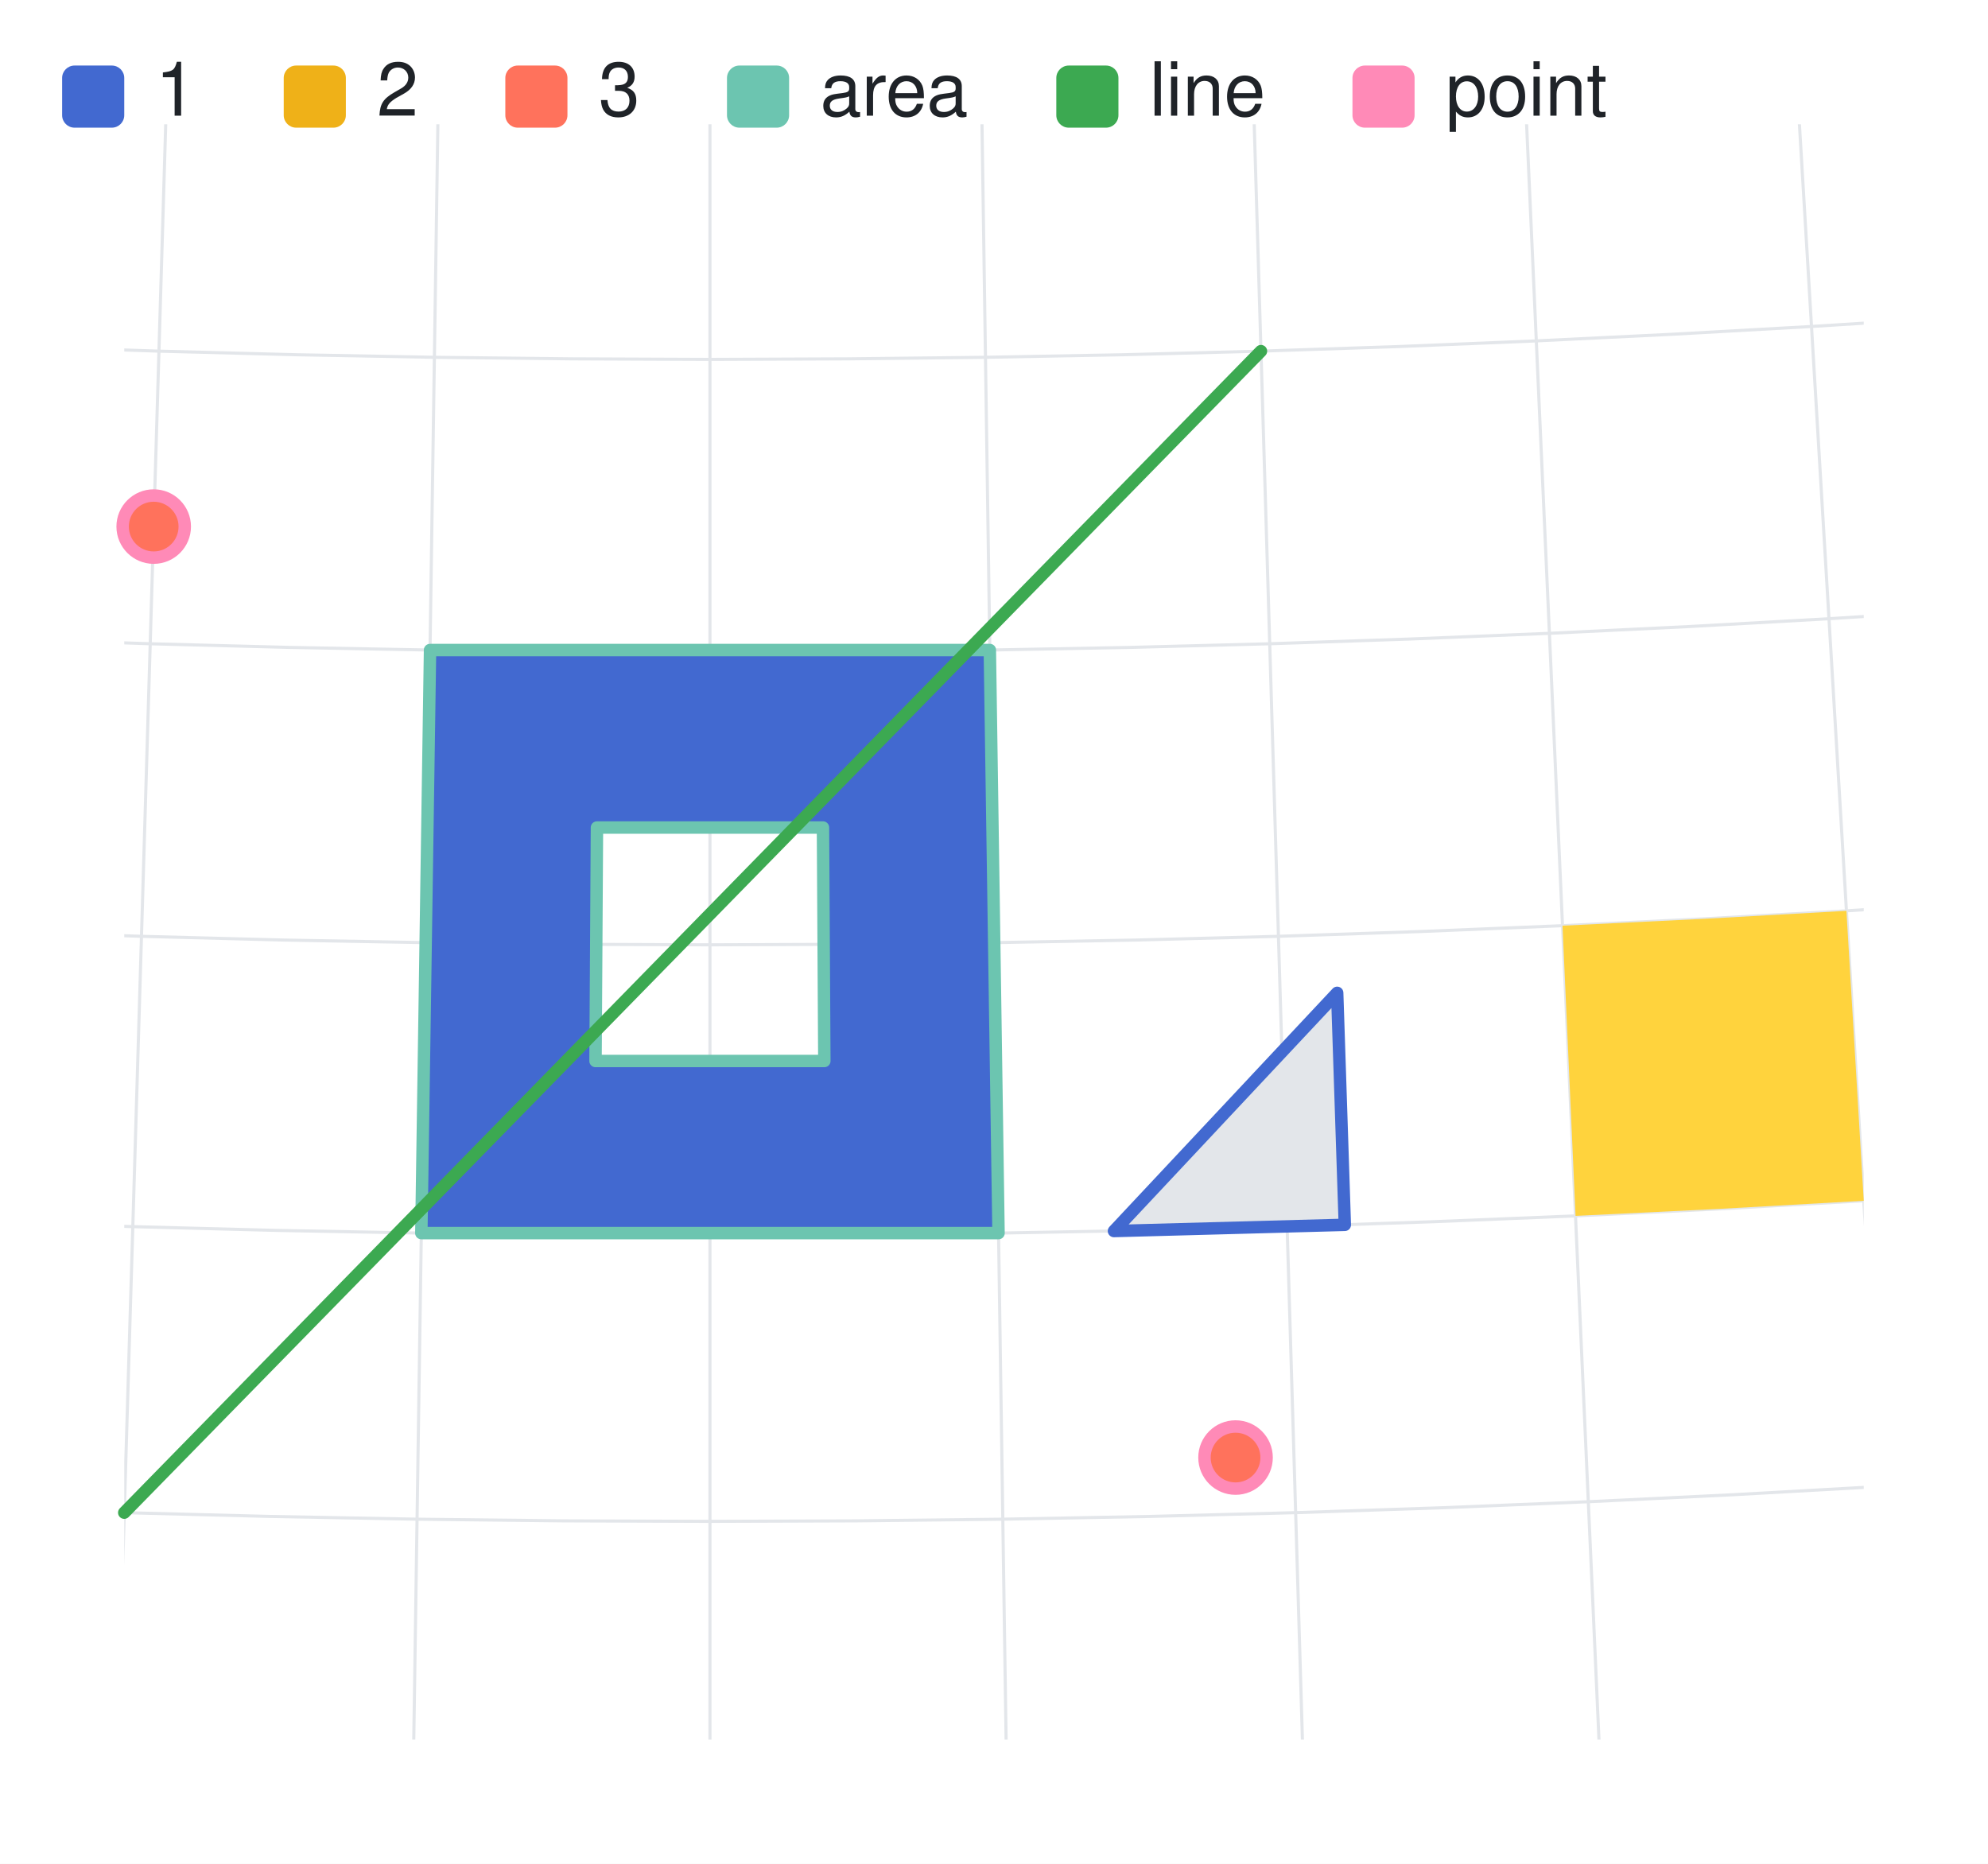
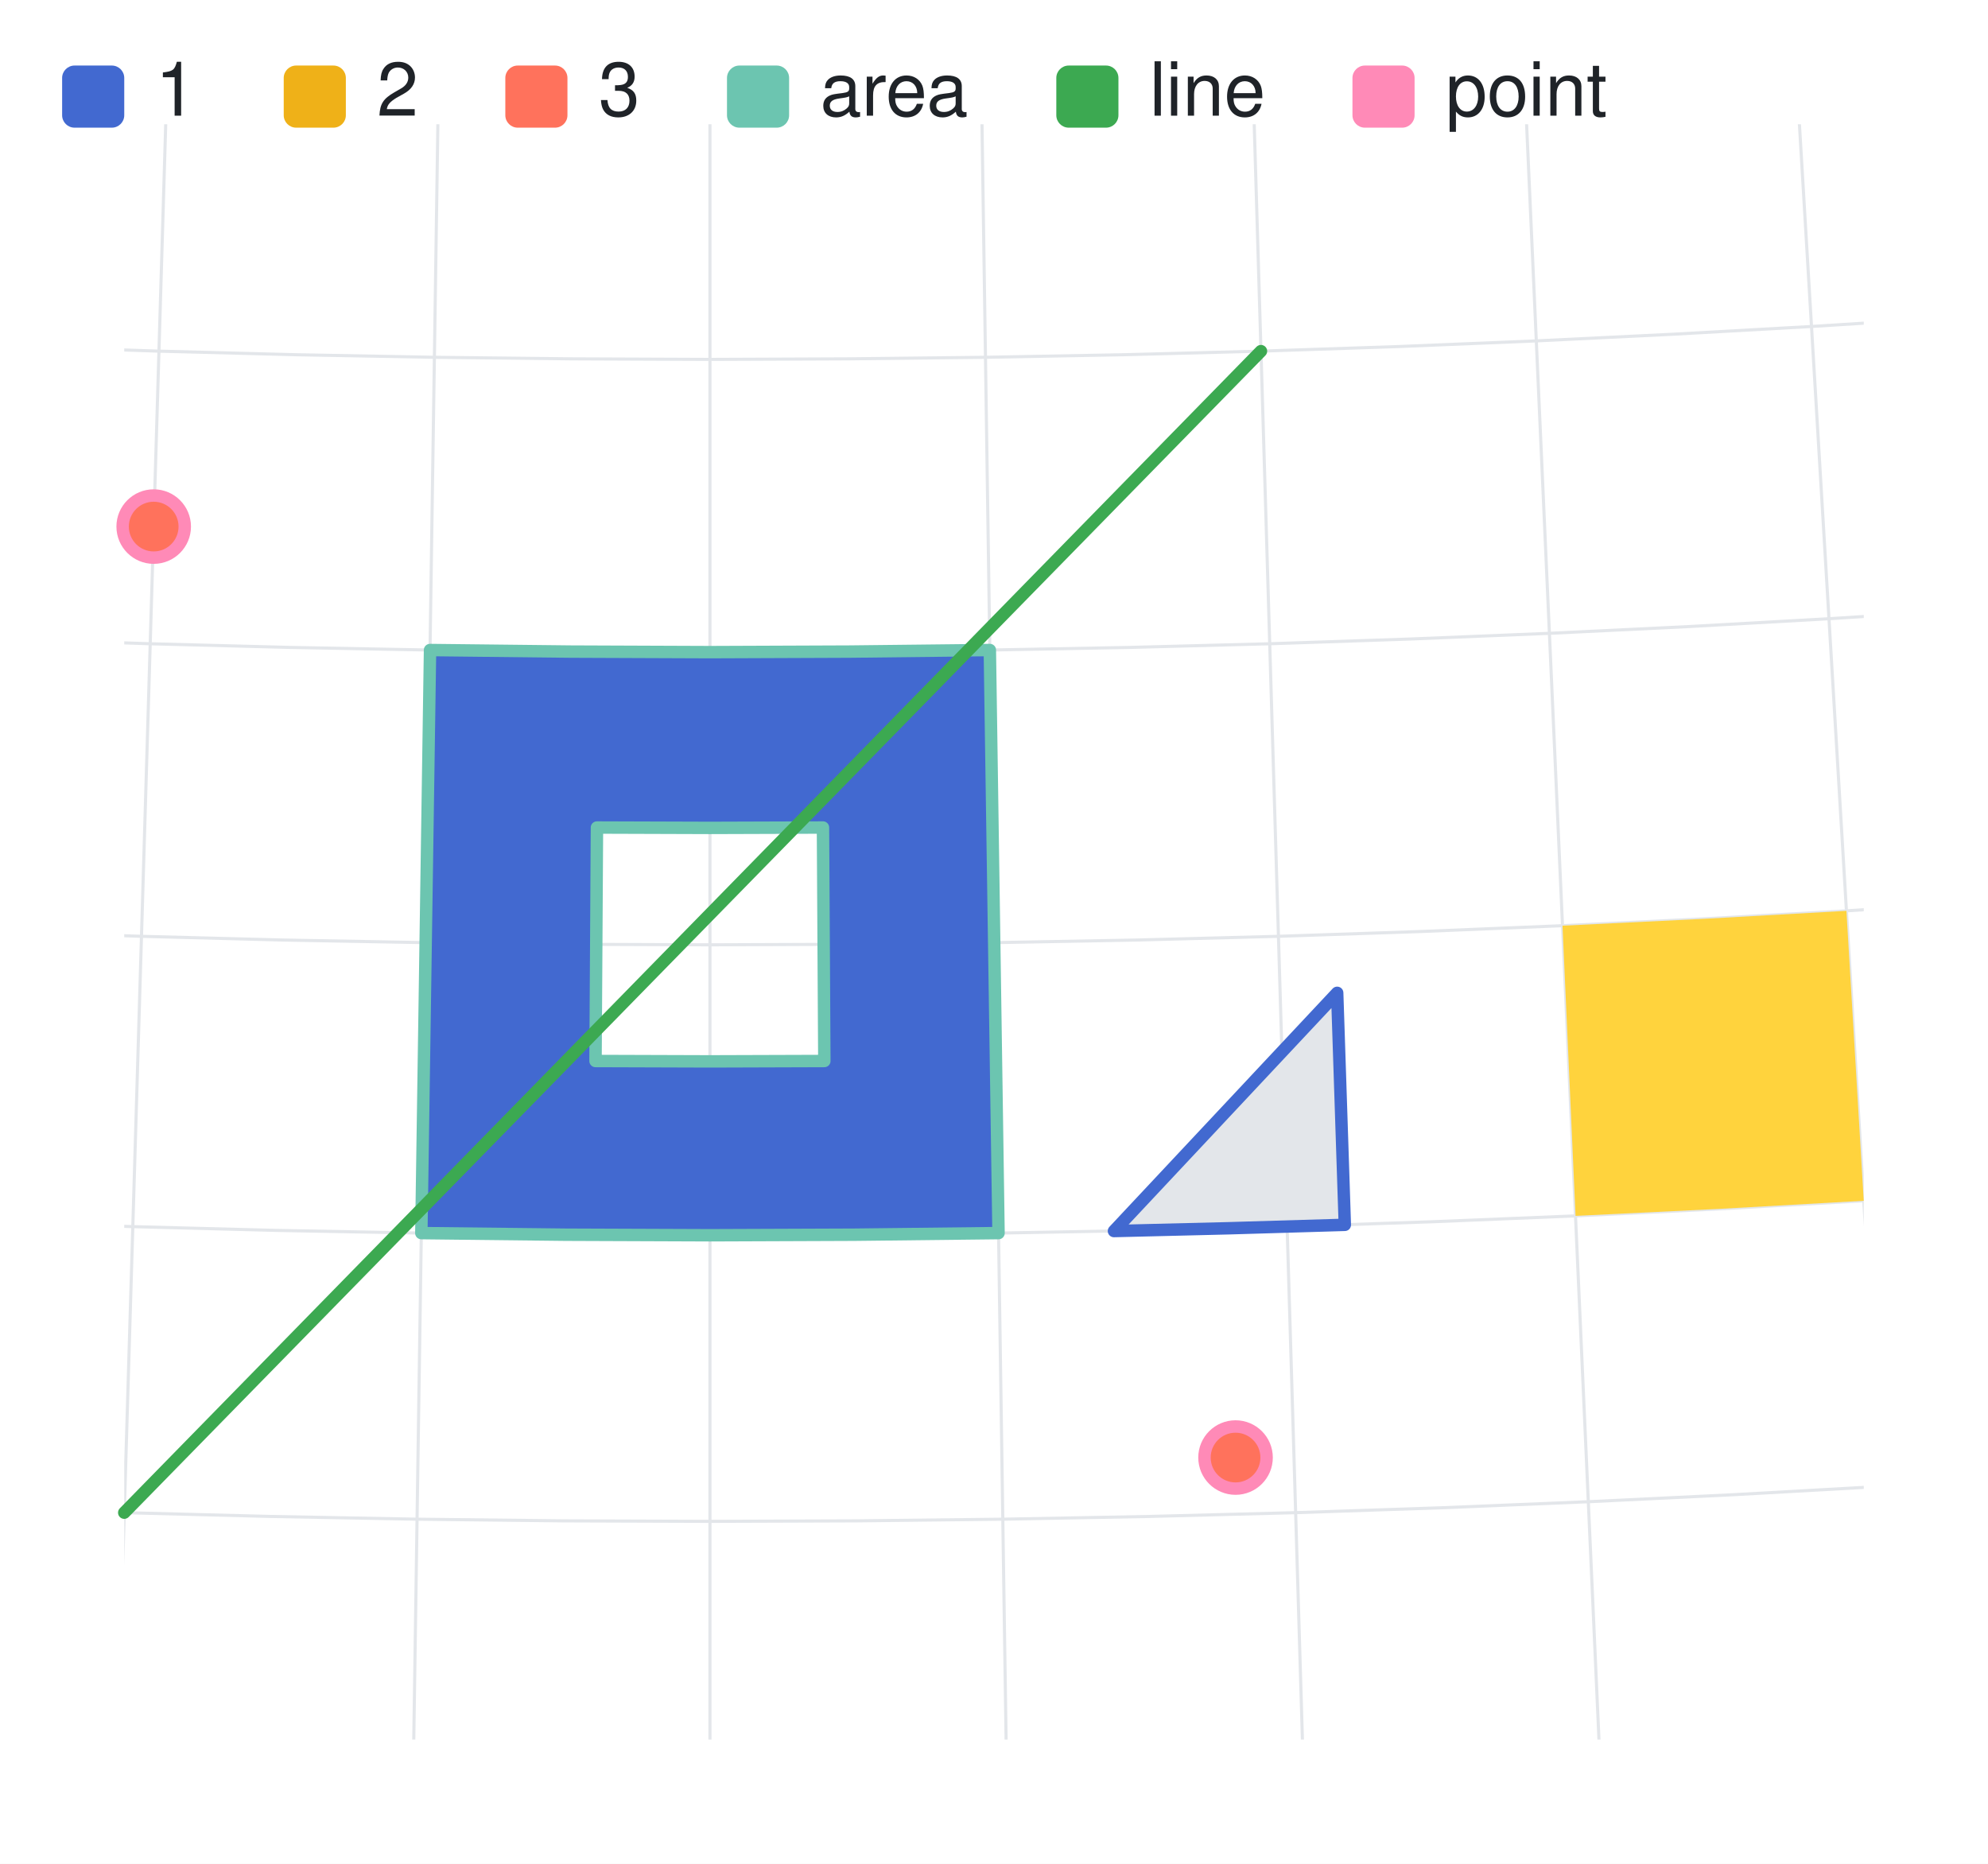
<svg xmlns="http://www.w3.org/2000/svg" width="320" height="300" viewBox="0 0 320 300" role="img" font-family="Helvetica, Arial, sans-serif">
  <defs>
    <clipPath id="chart-clip0">
      <rect x="20" y="20" width="280" height="260" />
    </clipPath>
  </defs>
  <rect width="320" height="300" fill="#ffffff" />
  <g class="grid">
    <g class="graticule" clip-path="url(#chart-clip0)">
      <path d="M-29.13,286.73 L-16.65,8.15 M18.66,288.51 L26.98,9.78 M66.46,289.58 L70.62,10.76 M114.28,289.94 L114.28,11.08 M162.09,289.58 L157.93,10.76 M209.9,288.51 L201.58,9.78 M257.68,286.73 L245.2,8.15 M305.44,284.23 L288.8,5.87 M353.15,281.02 L332.36,2.94 M-29.13,286.73 L-5.24,287.71 L18.66,288.51 L42.56,289.14 L66.46,289.58 L90.37,289.85 L114.28,289.94 L138.19,289.85 L162.09,289.58 L186,289.14 L209.9,288.51 L233.79,287.71 L257.68,286.73 L281.56,285.57 L305.44,284.23 L329.3,282.72 L353.15,281.02 M-27.11,241.72 L-3.56,242.69 L20,243.48 L43.56,244.09 L67.13,244.53 L90.7,244.8 L114.28,244.88 L137.85,244.8 L161.42,244.53 L184.99,244.09 L208.55,243.48 L232.11,242.69 L255.67,241.72 L279.21,240.58 L302.75,239.26 L326.27,237.76 L349.79,236.09 M-25.05,195.71 L-1.84,196.66 L21.37,197.44 L44.6,198.05 L67.82,198.48 L91.05,198.74 L114.28,198.83 L137.51,198.74 L160.73,198.48 L183.96,198.05 L207.18,197.44 L230.4,196.66 L253.61,195.71 L276.81,194.58 L300,193.28 L323.18,191.81 L346.35,190.16 M-22.96,149 L-0.1,149.94 L22.77,150.71 L45.64,151.31 L68.52,151.73 L91.4,151.99 L114.28,152.08 L137.16,151.99 L160.04,151.73 L182.91,151.31 L205.78,150.71 L228.65,149.94 L251.51,149 L274.37,147.89 L297.21,146.61 L320.05,145.16 L342.87,143.54 M-20.85,101.94 L1.66,102.86 L24.18,103.62 L46.7,104.21 L69.22,104.63 L91.75,104.88 L114.28,104.97 L136.81,104.88 L159.33,104.63 L181.86,104.21 L204.38,103.62 L226.9,102.86 L249.4,101.94 L271.91,100.85 L294.4,99.59 L316.88,98.16 L339.36,96.56 M-18.74,54.87 L3.42,55.78 L25.58,56.52 L47.75,57.1 L69.92,57.51 L92.1,57.76 L114.28,57.85 L136.45,57.76 L158.63,57.51 L180.8,57.1 L202.97,56.52 L225.14,55.78 L247.3,54.87 L269.45,53.79 L291.59,52.55 L313.72,51.15 L335.84,49.58 M-16.65,8.15 L5.16,9.05 L26.98,9.78 L48.8,10.35 L70.62,10.76 L92.45,11 L114.28,11.08 L136.11,11 L157.93,10.76 L179.76,10.35 L201.58,9.78 L223.39,9.05 L245.2,8.15 L267.01,7.09 L288.8,5.87 L310.58,4.49 L332.36,2.94" fill="none" stroke="#e3e6ea" stroke-width="0.5" />
    </g>
  </g>
  <g class="marks">
    <g>
      <path d="M253.61,195.71 L276.81,194.58 L300,193.28 L297.21,146.61 L274.37,147.89 L251.51,149 L253.61,195.71 Z" fill="#ffd33d" />
    </g>
    <g>
-       <path d="M67.82,198.48 L160.73,198.48 L159.33,104.63 L69.22,104.63 L67.82,198.48 Z M95.86,170.78 L132.69,170.78 L132.47,133.2 L96.09,133.2 Z" fill-rule="evenodd" fill="#4269d0" stroke="#6cc5b0" stroke-width="2" stroke-linejoin="round" />
+       <path d="M67.82,198.48 L91.05,198.74 L114.28,198.83 L137.51,198.74 L160.73,198.48 L159.33,104.63 L136.81,104.88 L114.28,104.97 L91.75,104.88 L69.22,104.63 L67.82,198.48 Z M95.86,170.78 L114.28,170.84 L132.69,170.78 L132.47,133.2 L114.28,133.26 L96.09,133.2 Z" fill-rule="evenodd" fill="#4269d0" stroke="#6cc5b0" stroke-width="2" stroke-linejoin="round" />
      <path d="M20,243.48 L202.97,56.52" fill="none" stroke="#3ca951" stroke-width="2" stroke-linecap="round" stroke-linejoin="round" />
      <circle cx="24.74" cy="84.76" r="5" fill="#ff725c" stroke="#ff8ab7" stroke-width="2" />
      <circle cx="198.88" cy="234.61" r="5" fill="#ff725c" stroke="#ff8ab7" stroke-width="2" />
-       <path d="M179.31,198.15 L216.47,197.15 L215.24,159.81 Z" fill-rule="evenodd" fill="#e3e6ea" stroke="#4269d0" stroke-width="2" stroke-linejoin="round" />
+       <path d="M179.31,198.15 L197.89,197.7 L216.47,197.15 L215.24,159.81 Z" fill-rule="evenodd" fill="#e3e6ea" stroke="#4269d0" stroke-width="2" stroke-linejoin="round" />
    </g>
  </g>
  <g class="legend">
    <rect x="10" y="10.55" width="10" height="10" rx="2" fill="#4269d0" />
    <text x="25" y="18.62" font-size="12" fill="#1f2328">1</text>
    <rect x="45.67" y="10.55" width="10" height="10" rx="2" fill="#efb118" />
    <text x="60.67" y="18.62" font-size="12" fill="#1f2328">2</text>
    <rect x="81.34" y="10.55" width="10" height="10" rx="2" fill="#ff725c" />
    <text x="96.34" y="18.62" font-size="12" fill="#1f2328">3</text>
    <rect x="117.02" y="10.55" width="10" height="10" rx="2" fill="#6cc5b0" />
    <text x="132.02" y="18.62" font-size="12" fill="#1f2328">area</text>
    <rect x="170.03" y="10.55" width="10" height="10" rx="2" fill="#3ca951" />
    <text x="185.03" y="18.62" font-size="12" fill="#1f2328">line</text>
    <rect x="217.7" y="10.55" width="10" height="10" rx="2" fill="#ff8ab7" />
    <text x="232.7" y="18.62" font-size="12" fill="#1f2328">point</text>
  </g>
</svg>
